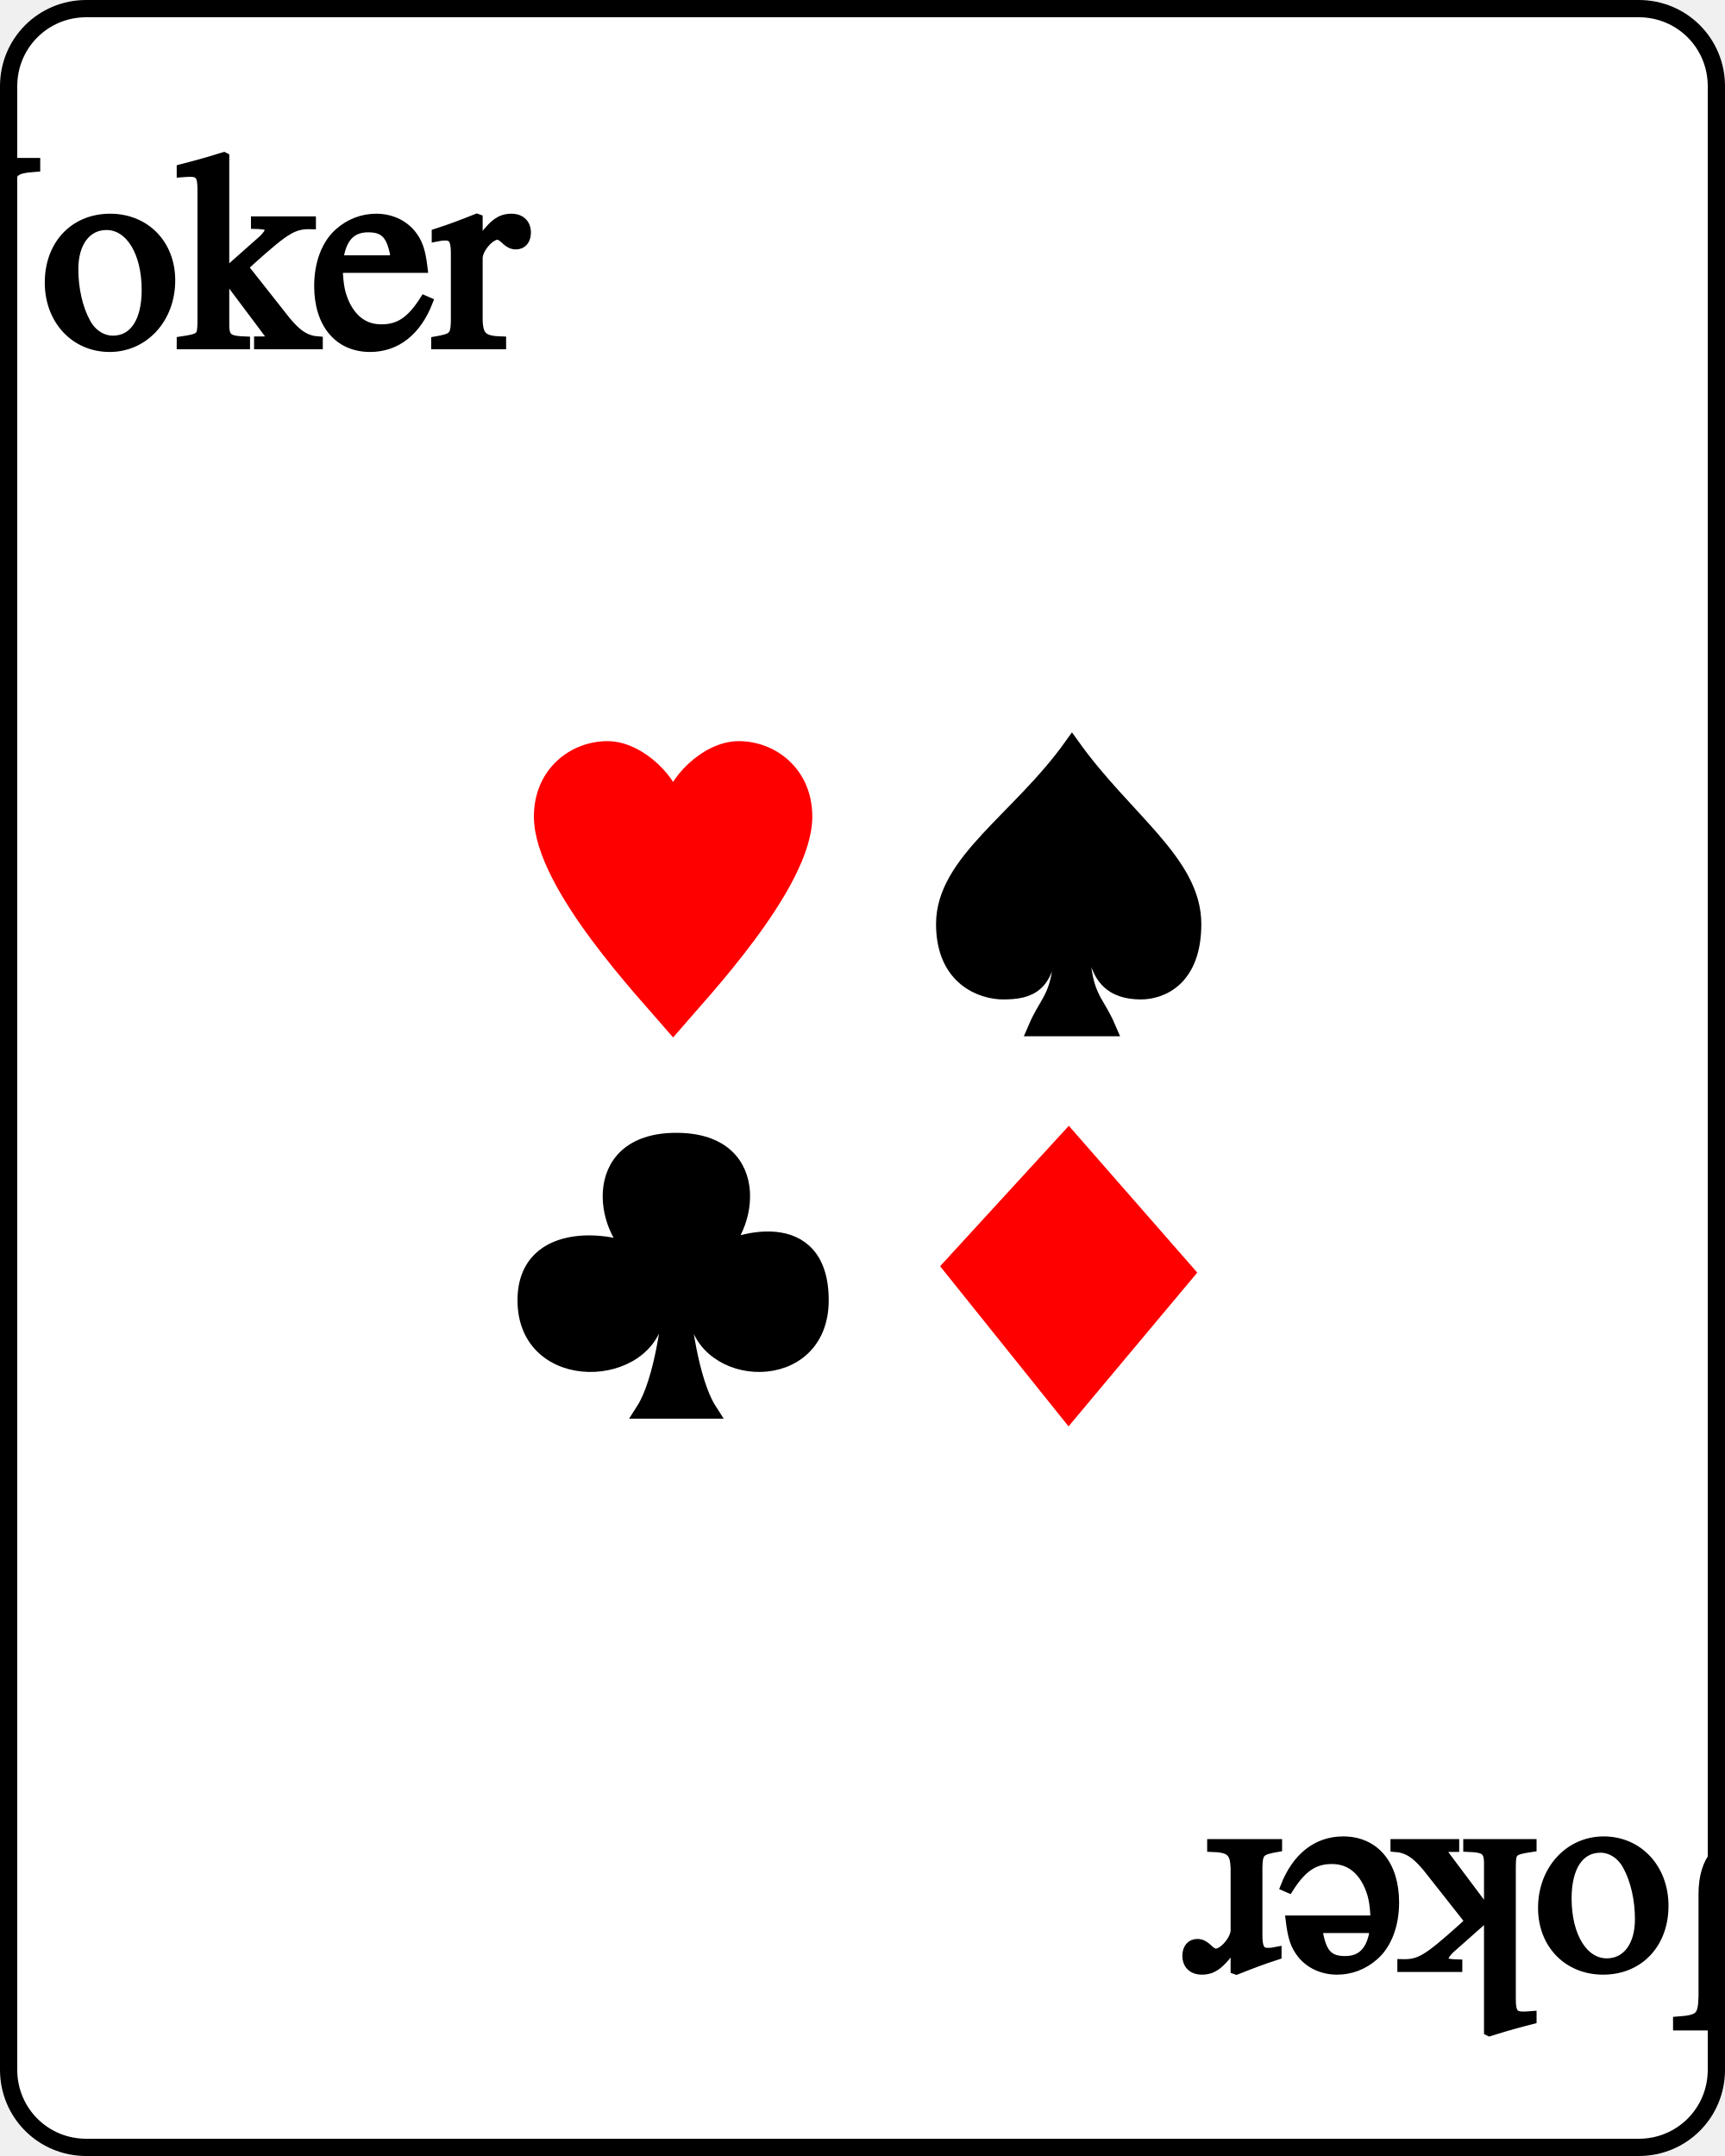
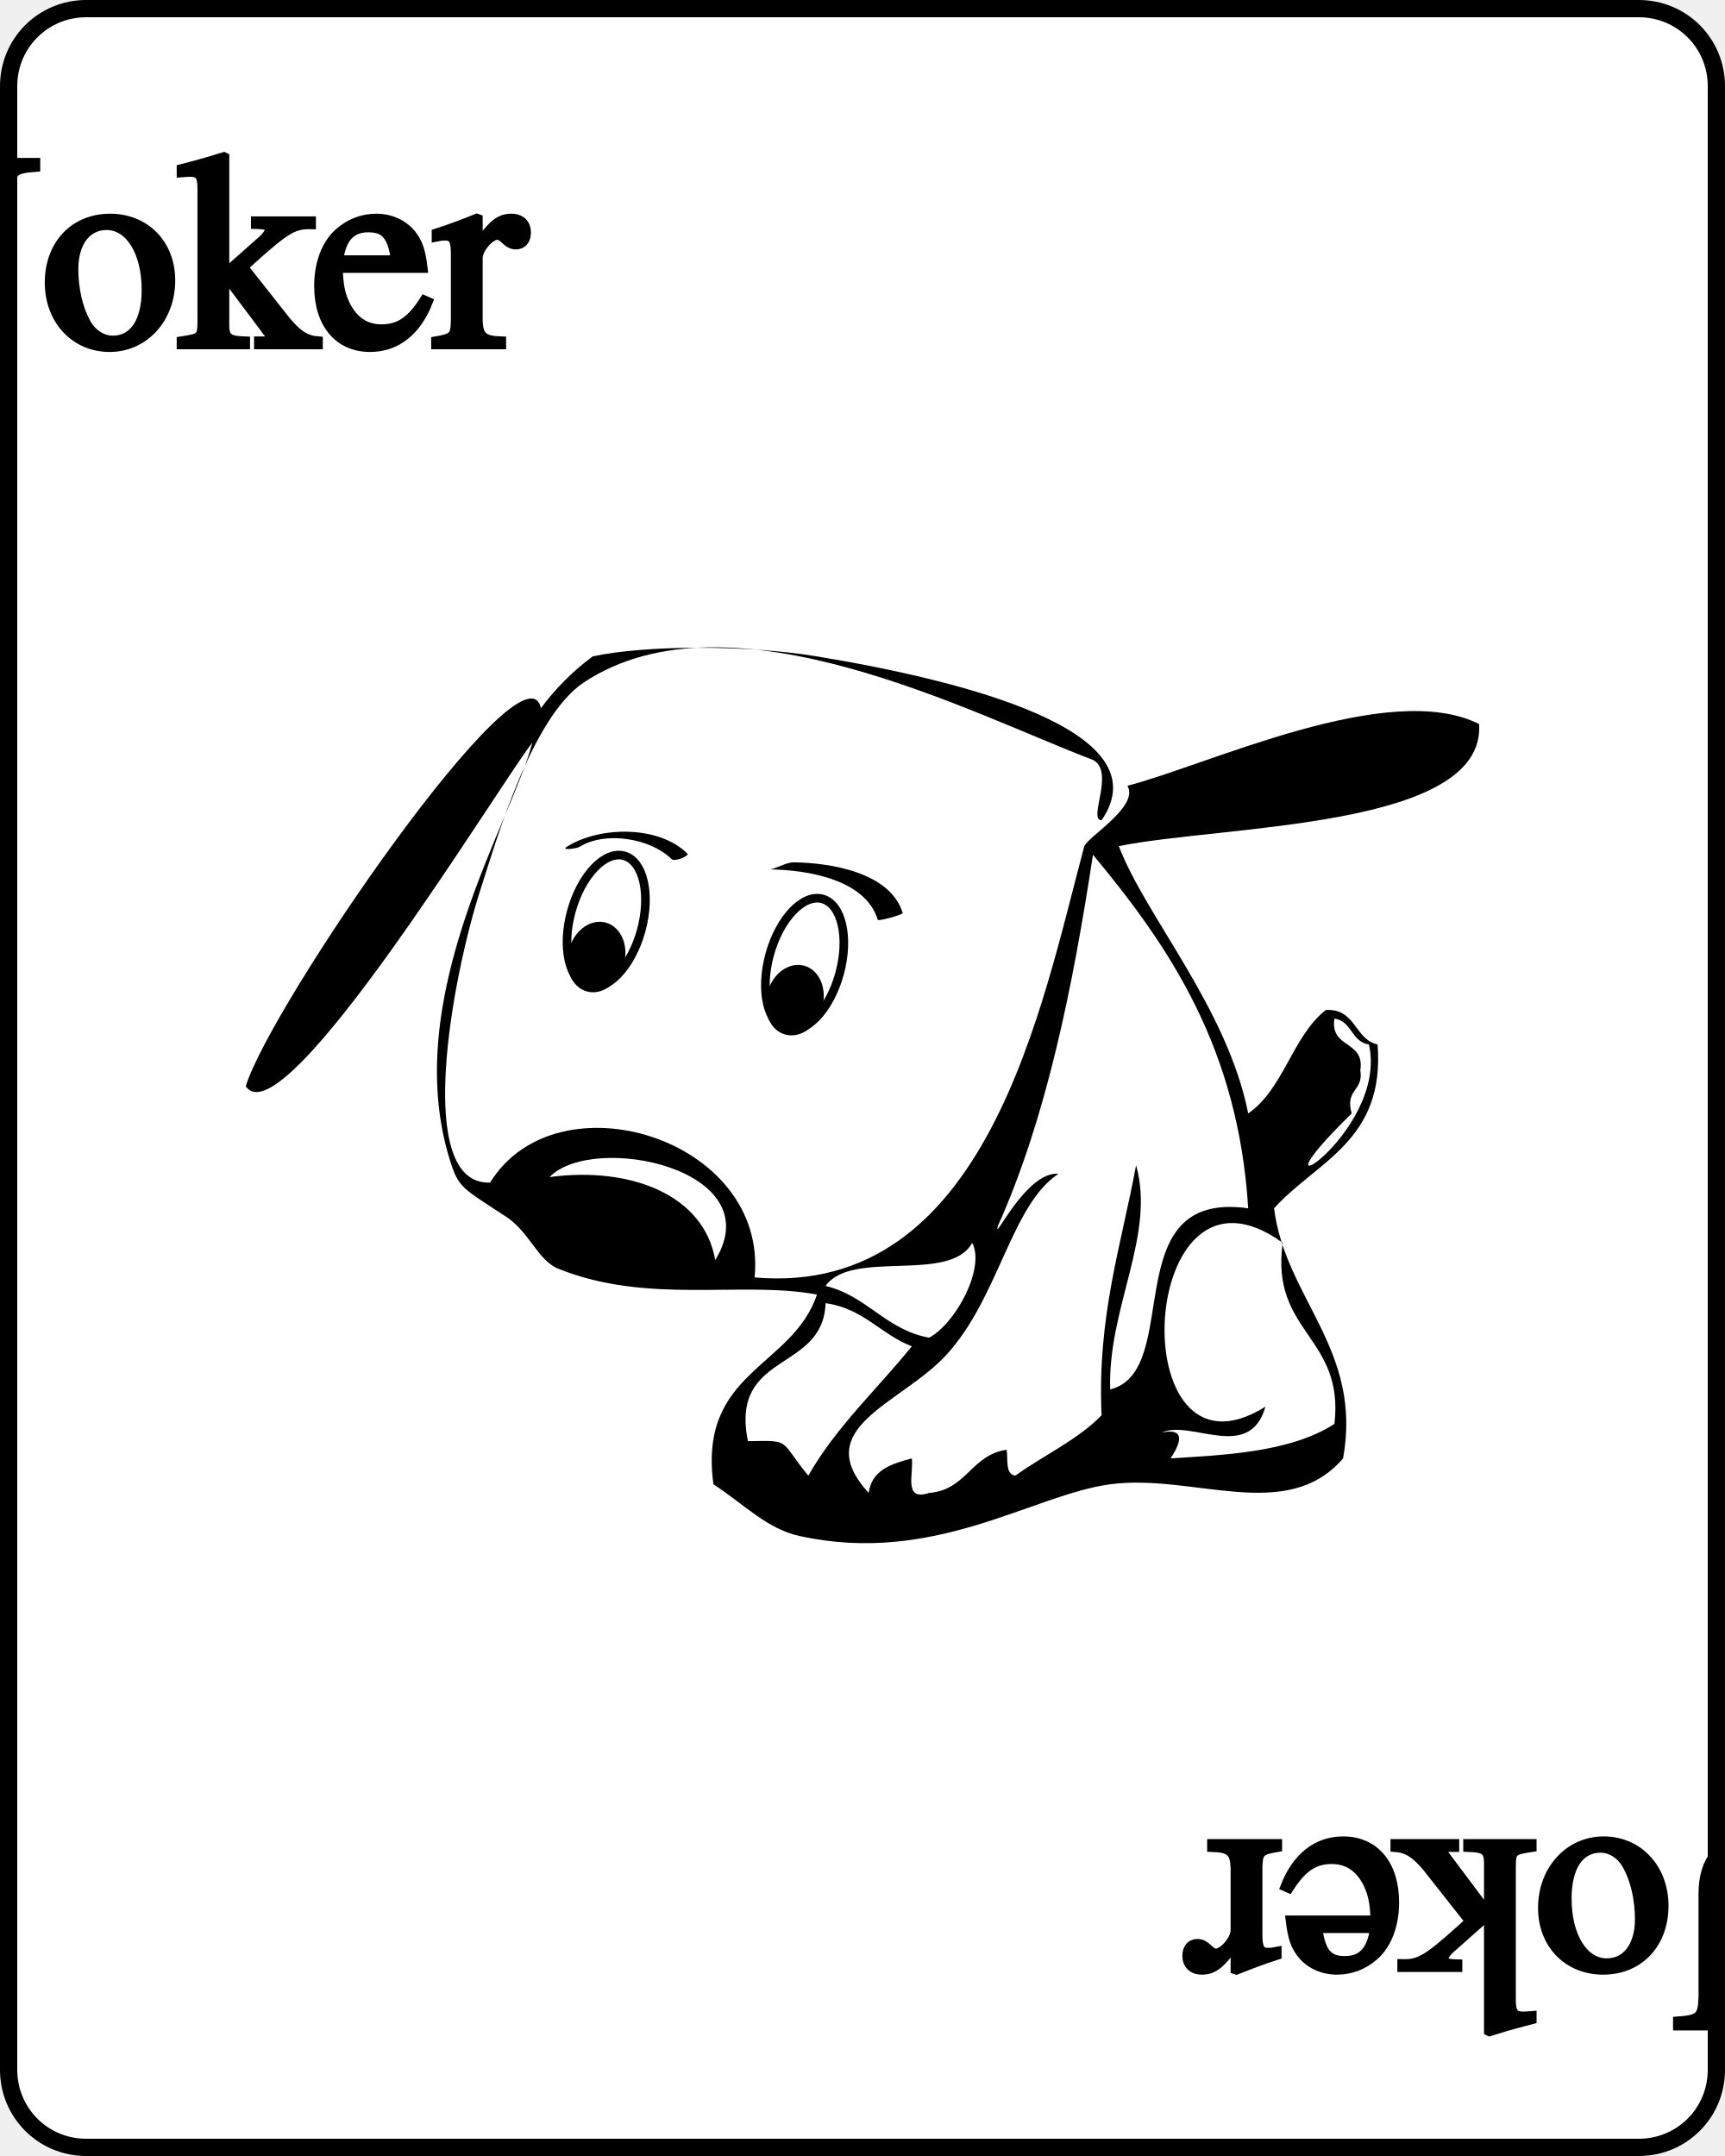
<svg xmlns="http://www.w3.org/2000/svg" width="200" height="250" id="svg2" version="1.0">
  <defs id="defs4" />
  <g id="layer1">
    <path style="fill:#ffffff;fill-opacity:1;fill-rule:evenodd;stroke:#000000;stroke-width:2;stroke-linecap:butt;stroke-linejoin:miter;stroke-opacity:1;stroke-miterlimit:4;stroke-dasharray:none" d="M 199,10 C 199,5 195,1 190,1 L 10,1 C 5,1 1,5 1,10 L 1,240 C 1,245 5,249 10,249 L 190,249 C 195,249 199,245 199,240 L 199,10 z " id="path3229" />
    <text xml:space="preserve" style="font-size:32px;font-style:normal;font-variant:normal;font-weight:normal;font-stretch:normal;text-align:center;line-height:125%;writing-mode:lr-tb;text-anchor:middle;fill:#ff0000;fill-opacity:1;stroke:#ff0000;stroke-width:1px;stroke-linecap:butt;stroke-linejoin:miter;stroke-opacity:1;font-family:Nimbus Roman No9 L" x="46.656" y="40" id="text3225">
      <tspan id="tspan3227" x="46.656" y="40" style="font-size:32px;font-style:normal;font-variant:normal;font-weight:normal;font-stretch:normal;text-align:center;line-height:125%;writing-mode:lr-tb;text-anchor:middle;fill:#000000;fill-opacity:1;stroke:#000000;stroke-opacity:1;font-family:Nimbus Roman No9 L">Joker</tspan>
    </text>
    <text xml:space="preserve" style="font-size:32px;font-style:normal;font-variant:normal;font-weight:normal;font-stretch:normal;text-align:center;line-height:125%;writing-mode:lr-tb;text-anchor:middle;fill:#ff0000;fill-opacity:1;stroke:#ff0000;stroke-width:1px;stroke-linecap:butt;stroke-linejoin:miter;stroke-opacity:1;font-family:Nimbus Roman No9 L" x="-151.985" y="-213.752" id="text3633" transform="scale(-1,-1)">
      <tspan id="tspan3635" x="-151.985" y="-213.752" style="font-size:32px;font-style:normal;font-variant:normal;font-weight:normal;font-stretch:normal;text-align:center;line-height:125%;writing-mode:lr-tb;text-anchor:middle;fill:#000000;fill-opacity:1;stroke:#000000;stroke-opacity:1;font-family:Nimbus Roman No9 L">Joker</tspan>
    </text>
-     <path style="fill:#ff0000;fill-opacity:1;fill-rule:evenodd;stroke:#ff0000;stroke-width:1.84px;stroke-linecap:butt;stroke-linejoin:miter;stroke-opacity:1" d="M 78.041,93.264 C 78.041,91.129 74.236,86.859 70.432,86.859 C 66.627,86.859 62.822,89.706 62.822,94.687 C 62.822,102.516 74.997,115.326 78.041,118.884 C 81.085,115.326 93.26,102.516 93.26,94.687 C 93.26,89.706 89.455,86.859 85.65,86.859 C 81.827,86.859 78.041,91.129 78.041,93.264 z " id="path3316" />
-     <path style="fill:#ff0000;fill-opacity:1;fill-rule:evenodd;stroke:#ff0000;stroke-width:1.84px;stroke-linecap:butt;stroke-linejoin:miter;stroke-opacity:1" d="M 137.602,147.578 L 123.905,131.921 L 110.208,146.866 L 123.905,163.946 L 137.602,147.578 z " id="path4418" />
-     <path style="fill:#000000;fill-opacity:1;fill-rule:evenodd;stroke:#000000;stroke-width:1.84px;stroke-linecap:butt;stroke-linejoin:miter;stroke-opacity:1" d="M 74.617,145.799 C 70.051,143.664 67.768,132.277 78.421,132.277 C 89.075,132.277 86.792,143.664 82.226,145.799 C 85.27,143.664 95.162,140.817 95.162,150.78 C 95.162,160.744 81.465,160.032 80.704,152.204 L 79.182,152.204 C 79.182,152.204 79.943,160.032 82.226,163.59 L 74.617,163.59 C 76.9,160.032 77.66,152.204 77.66,152.204 L 76.139,152.204 C 75.378,160.032 60.92,160.744 60.92,150.78 C 60.92,142.24 71.573,143.664 74.617,145.799 z " id="path4943" />
-     <path style="fill:#000000;fill-opacity:1;fill-rule:evenodd;stroke:#000000;stroke-width:1.84px;stroke-linecap:butt;stroke-linejoin:miter;stroke-opacity:1" d="M 124.286,86.503 C 130.373,95.043 138.363,100.025 138.363,107.142 C 138.363,113.547 134.558,114.97 132.275,114.97 C 129.232,114.97 126.949,113.547 126.949,108.565 C 126.949,107.142 125.427,107.142 125.427,108.565 C 125.427,115.682 126.949,115.682 128.471,119.24 L 120.1,119.24 C 121.622,115.682 123.144,115.682 123.144,108.565 C 123.144,107.142 121.622,107.142 121.622,108.565 C 121.622,114.258 119.34,114.97 116.296,114.97 C 114.013,114.97 109.447,113.547 109.447,107.142 C 109.447,99.932 118.198,95.043 124.286,86.503 z " id="path3237" />
+     <g id="g2859" transform="translate(28.49271,75.05919)">
+       <g id="Ebene_1">
+         <g id="g2775">
+           <path id="path2777" d="M 66.225,71.052 C 64.142,62.45 50.497,58.607 35.225,60.052 C 43.393,54.089 76.74,58.984 66.225,71.052 z " clip-rule="evenodd" display="none" style="fill-rule:evenodd;display:none" />
+           <path id="path2779" d="M 126.226,90.052 C 120.97,93.447 112.972,93.659 107.226,94.052 C 107.837,93.12 109.552,90.364 106.226,91.052 C 109.591,89.509 116.37,94.536 118.226,88.052 C 101.425,98.573 103.271,56.724 120.226,69.052 C 118.785,79.494 127.395,79.884 126.226,90.052 z " clip-rule="evenodd" display="none" style="fill-rule:evenodd;display:none" />
+           <path id="path2781" d="M 84.226,69.052 C 85.769,71.97 82.306,78.437 79.226,80.052 C 74.164,79.114 72.064,75.214 67.226,74.052 C 70.256,69.751 81.646,73.808 84.226,69.052 z " clip-rule="evenodd" display="none" style="fill-rule:evenodd;display:none" />
+           <path id="path2783" d="M 67.225,76.052 C 71.623,76.656 73.609,79.669 77.225,81.052 C 73.207,86.036 68.496,90.325 65.225,96.052 C 61.787,91.884 63.37,91.956 58.225,92.052 C 56.091,81.585 66.96,84.123 67.225,76.052 z " clip-rule="evenodd" display="none" style="fill-rule:evenodd;display:none" />
+           <path id="path2785" d="M 46.225,100.052 C 43.147,100.798 44.303,97.308 41.225,98.052 C 40.475,101.47 45.288,99.323 44.225,103.052 C 35.549,102.947 21.845,94.599 10.225,100.052 C 5.83,96.081 18.169,95.132 10.225,94.052 C 14.063,89.683 21.514,95.236 29.225,96.052 C 35.622,96.732 45.448,93.39 46.225,100.052 z " clip-rule="evenodd" display="none" style="fill-rule:evenodd;display:none" />
+           <path id="path2787" d="M 127.226,94.052 C 120.656,101.681 109.865,95.767 100.226,97.052 C 91.235,98.251 79.794,106.482 64.226,103.052 C 60.433,102.218 57.955,99.511 54.226,97.052 C 52.42,83.913 63.39,83.55 66.226,75.052 C 57.529,73.417 46.642,76.261 36.226,72.052 C 33.886,71.107 32.861,67.788 30.226,66.052 C 25.08,62.663 24.684,62.744 23.646,59.385 C 17.834,40.568 30.872,20.195 33.226,11.053 C 29.341,15.985 4.366,57.288 0,50.9 C 2.78,41.678 32.342,-1.5 34.225,7.053 C 35.93,4.758 37.93,2.758 40.225,1.053 C 46.37,-0.276 58.099,-0.291 66.225,1.053 C 83.081,3.841 106.4,9.648 99.225,20.053 C 97.592,20.034 100.828,14.402 98.225,13.053 C 84.496,7.874 56.212,-7.15 39.225,4.053 C 33.116,8.082 29.015,22.527 27.225,28.053 C 23.896,38.329 19.442,62.415 28.333,62.067 C 36.116,49.449 60.571,56.967 59,73.067 C 86.016,75.417 92.305,41.344 97.226,23.053 C 97.821,21.825 103.583,18.433 102.226,16.053 C 111.484,13.685 132.516,3.625 143,8.9 C 143.776,21.06 113.374,20.589 101.226,23.053 C 104.362,31.256 113.796,41.811 116.226,54.052 C 120.356,51.184 121.32,45.147 125.226,42.053 C 128.737,41.875 128.514,45.431 131.226,46.053 C 132.109,57.269 124.115,59.609 119.226,65.052 C 120.524,75.498 129.522,81.421 127.226,94.052 z M 120.226,69.052 C 103.271,56.724 101.425,98.573 118.226,88.052 C 116.37,94.536 109.591,89.509 106.226,91.052 C 109.552,90.364 107.837,93.12 107.226,94.052 C 112.972,93.659 120.97,93.447 126.226,90.052 C 127.395,79.884 118.785,79.494 120.226,69.052 z M 129.226,49.053 C 129.635,51.462 127.399,51.227 128.226,54.052 C 114.845,67.12 132.573,56.505 130.226,46.053 C 128.186,45.759 128.265,43.347 126.226,43.053 C 125.684,46.594 129.767,45.512 129.226,49.053 z M 87.226,67.052 C 86.497,69.433 90.451,60.683 94.226,61.052 C 88.75,64.644 87.33,75.402 81.226,82.052 C 76.007,87.738 65.233,90.46 72.226,98.052 C 72.57,95.398 74.85,94.677 77.226,94.052 C 77.454,95.825 76.217,99.062 79.226,98.052 C 83.569,97.73 84.119,93.613 88.226,93.052 C 88.382,94.23 88.053,95.892 89.226,96.052 C 92.521,93.681 96.427,91.921 99.226,89.052 C 98.704,77.531 101.518,69.345 103.226,60.052 C 105.527,68.187 99.909,76.615 100.226,86.052 C 108.844,83.9 100.723,62.845 116.226,65.052 C 115.083,46.529 107.157,34.788 98.226,24.053 C 95.851,39.678 92.788,54.617 87.226,67.052 z M 35.225,61.428 C 44.686,60.164 53.14,63.527 54.43,71.052 C 60.943,60.494 40.285,56.212 35.225,61.428 z M 67.225,74.052 C 72.063,75.214 74.164,79.115 79.225,80.052 C 82.305,78.437 85.768,71.97 84.225,69.052 C 81.646,73.808 70.256,69.751 67.225,74.052 z M 58.225,92.052 C 63.37,91.956 61.787,91.884 65.225,96.052 C 68.496,90.325 73.208,86.036 77.225,81.052 C 73.609,79.669 71.622,76.656 67.225,76.052 C 66.96,84.123 56.091,81.585 58.225,92.052 z " clip-rule="evenodd" style="fill-rule:evenodd" />
+           <path id="path2789" d="M 126.226,43.053 C 128.265,43.347 128.186,45.759 130.226,46.053 C 132.573,56.505 114.845,67.12 128.226,54.052 C 127.399,51.227 129.635,51.462 129.226,49.053 C 129.767,45.512 125.684,46.594 126.226,43.053 z " clip-rule="evenodd" display="none" style="fill-rule:evenodd;display:none" />
+           <path id="path2791" d="M 98.226,24.053 C 107.157,34.788 115.083,46.529 116.226,65.052 C 100.723,62.845 108.844,83.9 100.226,86.052 C 99.909,76.614 105.527,68.187 103.226,60.052 C 101.518,69.345 98.704,77.531 99.226,89.052 C 96.427,91.921 92.521,93.681 89.226,96.052 C 88.053,95.892 88.382,94.23 88.226,93.052 C 84.119,93.613 83.569,97.73 79.226,98.052 C 76.217,99.062 77.454,95.825 77.226,94.052 C 74.85,94.677 72.57,95.398 72.226,98.052 C 65.233,90.46 76.007,87.738 81.226,82.052 C 87.33,75.402 88.75,64.644 94.226,61.052 C 90.451,60.683 86.497,69.433 87.226,67.052 C 92.788,54.617 95.851,39.678 98.226,24.053 z " clip-rule="evenodd" display="none" style="fill-rule:evenodd;display:none" />
+         </g>
+         <g id="g2793" display="none" style="display:none">
+           <g id="g2795" display="inline" style="display:inline">
+             <path id="path2797" d="M 44.669,28.653 C 53.799,32.678 44.121,36.626 40.989,35.194 C 37.541,33.618 39.04,30.376 41.473,29.191 C 43.679,28.117 46.912,29 48.908,27.388 C 51.705,25.129 37.661,23.875 37.661,23.875" style="fill:none" />
+             <path id="path2799" d="M 43.901,29.123 C 45.503,29.873 48.965,31.661 46.791,33.694 C 45.104,35.271 42.056,35.394 40.442,33.777 C 39.371,32.704 40.161,31.09 41.005,30.212 C 42.18,28.99 44.239,29.12 45.802,28.965 C 47.18,28.829 49.422,28.376 50.143,27 C 51.415,24.571 39.547,23.46 38.036,23.323 C 37.291,23.256 35.983,24.309 37.287,24.427 C 40.313,24.701 43.392,25.091 46.325,25.905 C 46.945,26.077 47.654,26.294 48.151,26.722 C 49.134,27.57 44.609,28.016 44.069,28.064 C 41.782,28.266 39.67,29.157 38.442,31.172 C 37.248,33.131 38.615,35.043 40.505,35.773 C 42.089,36.385 44.078,35.976 45.628,35.471 C 46.942,35.042 48.853,34.163 49.323,32.714 C 50.081,30.378 47.101,28.961 45.437,28.183 C 44.863,27.915 43.092,28.745 43.901,29.123 L 43.901,29.123 z " />
+           </g>
+         </g>
+         <g id="g2801" display="none" style="display:none">
+           <g id="g2803" display="inline" style="display:inline">
+             <path id="path2805" d="M 66.544,31.627 C 55.983,33.412 65.748,39.114 68.879,37.683 C 72.327,36.107 70.828,32.865 68.395,31.68 C 66.189,30.606 62.956,31.489 60.96,29.877 C 58.163,27.618 59.695,23.777 63.207,23.364" style="fill:none" />
+             <path id="path2807" d="M 66.675,31.087 C 64.885,31.43 59.852,32.34 60.963,35.259 C 61.801,37.46 65.597,38.649 67.715,38.445 C 70.688,38.159 72.84,35.663 71.155,32.869 C 70.228,31.332 68.23,30.727 66.568,30.568 C 64.647,30.384 62.813,30.403 61.323,28.99 C 59.498,27.259 60.813,24.339 63.076,23.902 C 63.986,23.727 64.665,22.567 63.338,22.823 C 57.609,23.928 57.025,30.432 63.213,31.426 C 65.336,31.766 67.308,31.561 68.984,33.162 C 70.963,35.052 69.39,37.752 66.745,37.185 C 65.546,36.928 64.381,36.291 63.474,35.481 C 61.222,33.47 64.859,32.464 66.413,32.166 C 67.323,31.992 68.002,30.833 66.675,31.087 L 66.675,31.087 z " />
+           </g>
+         </g>
+         <ellipse id="ellipse2809" ry="1.813" rx="2.417" cy="32.935" cx="43.406" clip-rule="evenodd" display="none" style="fill-rule:evenodd;stroke:#000000;display:none" />
+         <g id="g2811" display="none" style="display:none">
+           <g id="g2813" display="inline" style="display:inline">
+             <path id="path2815" d="M 43.221,31.542 C 43.994,31.401 44.979,32.104 45.119,32.877" style="fill:none" />
+             <path id="path2817" d="M 43.183,31.657 C 43.945,31.563 44.707,32.232 44.877,32.942 C 44.912,33.086 45.396,32.961 45.36,32.812 C 45.14,31.893 44.17,31.313 43.258,31.426 C 43.04,31.453 42.846,31.699 43.183,31.657 L 43.183,31.657 z " style="fill:#ffffff" />
+           </g>
+         </g>
+         <ellipse id="ellipse2819" ry="1.813" rx="2.417" cy="35.745" cx="66.289" clip-rule="evenodd" display="none" style="fill-rule:evenodd;stroke:#000000;display:none" />
+         <g id="g2821" display="none" style="display:none">
+           <g id="g2823" display="inline" style="display:inline">
+             <path id="path2825" d="M 66.104,34.352 C 66.877,34.211 67.862,34.914 68.002,35.687" style="fill:none" />
+             <path id="path2827" d="M 66.066,34.467 C 66.828,34.373 67.59,35.042 67.76,35.751 C 67.795,35.895 68.279,35.771 68.243,35.622 C 68.023,34.702 67.053,34.122 66.141,34.235 C 65.923,34.263 65.729,34.509 66.066,34.467 L 66.066,34.467 z " style="fill:#ffffff" />
+           </g>
+         </g>
+         <ellipse id="ellipse2829" ry="3.639" rx="2.8" cy="35.915" cx="40.65" clip-rule="evenodd" transform="matrix(0.9645,0.2641,-0.2641,0.9645,10.9304,-9.4618)" style="fill-rule:evenodd;stroke:#000000" />
+         <ellipse id="ellipse2831" ry="7.838" rx="4.199" cy="36.73" cx="64.796" clip-rule="evenodd" transform="matrix(0.9645,0.2642,-0.2642,0.9645,12.0043,-15.8117)" style="fill:none;fill-rule:evenodd;stroke:#000000" />
+         <ellipse id="ellipse2833" ry="3.639" rx="2.8" cy="40.915" cx="63.65" clip-rule="evenodd" transform="matrix(0.9645,0.2641,-0.2641,0.9645,13.068,-15.3595)" style="fill-rule:evenodd;stroke:#000000" />
+         <ellipse id="ellipse2835" ry="7.838" rx="4.199" cy="31.73" cx="41.796" clip-rule="evenodd" transform="matrix(0.9645,0.2642,-0.2642,0.9645,9.8665,-9.9137)" style="fill:none;fill-rule:evenodd;stroke:#000000" />
+         <g id="g2837">
+           <g id="g2839">
+             <path id="path2841" d="M 37.978,23.125 C 40.777,21.166 47.775,21.445 50.294,24.245" style="fill:none" />
+             <path id="path2843" d="M 38.712,23.133 C 41.673,21.281 46.931,22.131 49.382,24.566 C 49.722,24.904 51.467,24.182 51.206,23.922 C 47.89,20.628 41.055,20.731 37.243,23.115 C 36.448,23.613 38.386,23.337 38.712,23.133 L 38.712,23.133 z " />
+           </g>
+         </g>
+         <g id="g2845">
+           <g id="g2847">
+             <path id="path2849" d="M 74.725,31.201 C 73.64,26.751 65.826,25.341 62.136,25.341" style="fill:none" />
+             <path id="path2851" d="M 76.173,30.813 C 74.719,26.068 67.751,24.99 63.523,24.932 C 62.646,24.92 61.29,25.758 60.748,25.75 C 64.99,25.809 71.822,26.848 73.276,31.589 C 73.345,31.816 76.223,30.974 76.173,30.813 L 76.173,30.813 z " />
+           </g>
+         </g>
+       </g>
+       <g id="Ebene_2" />
+     </g>
  </g>
</svg>
